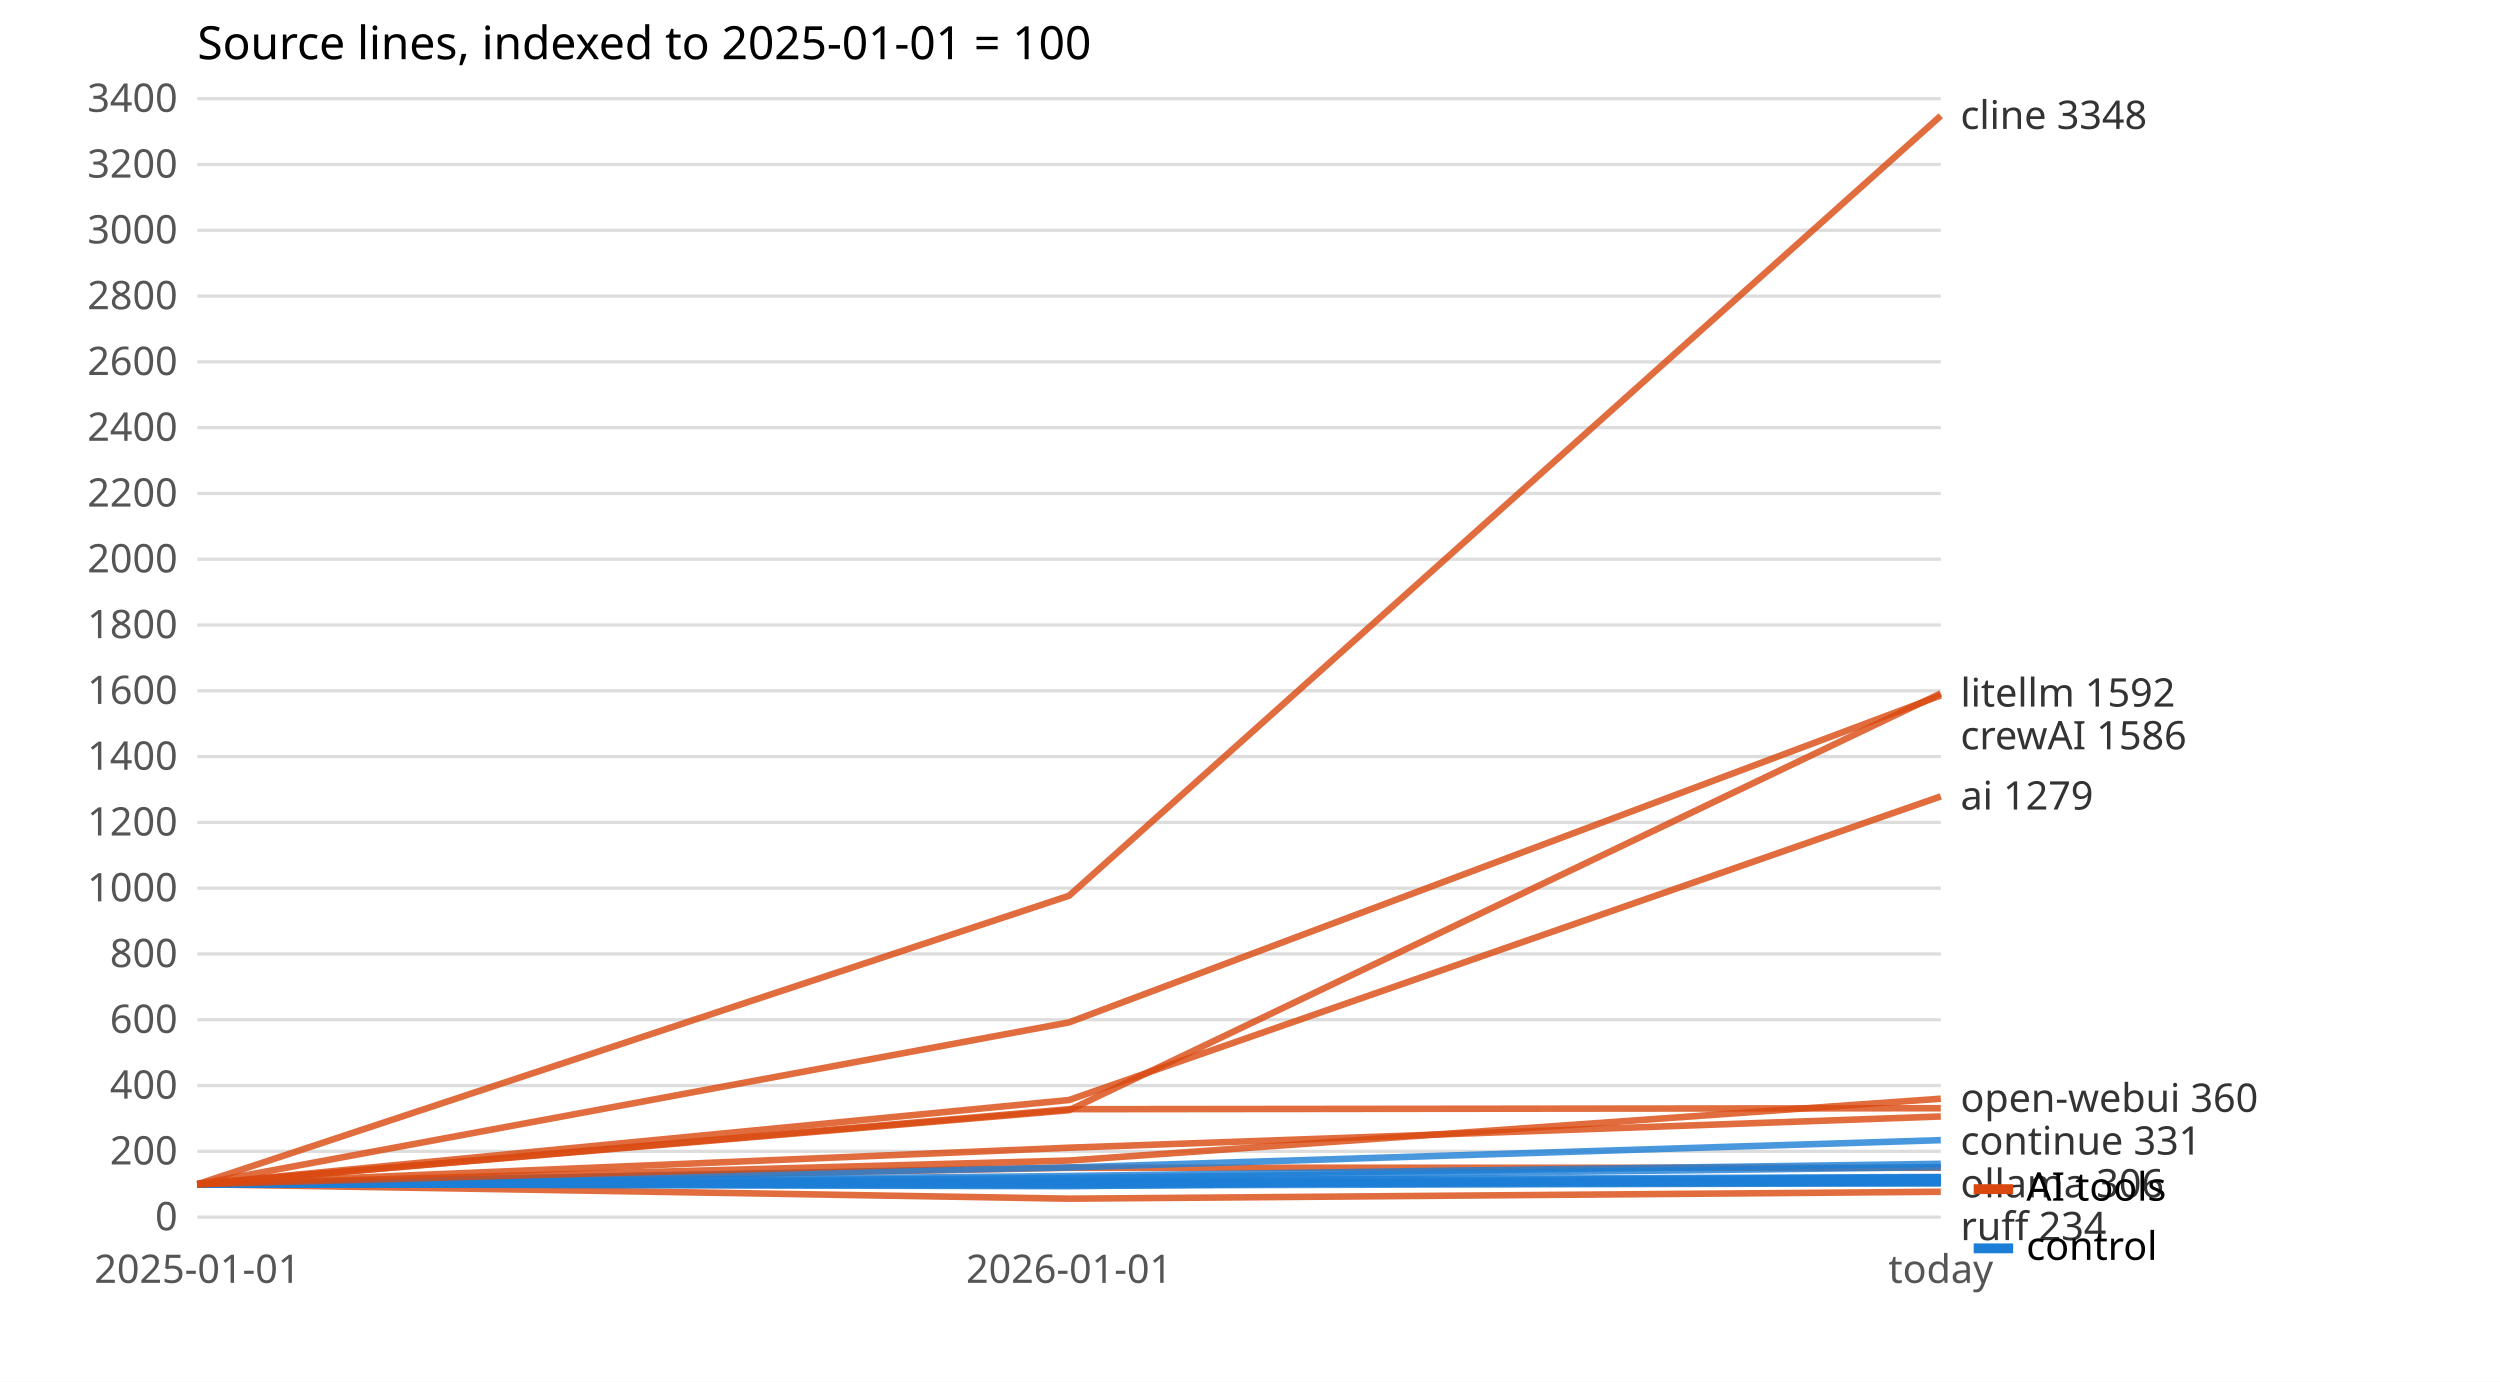
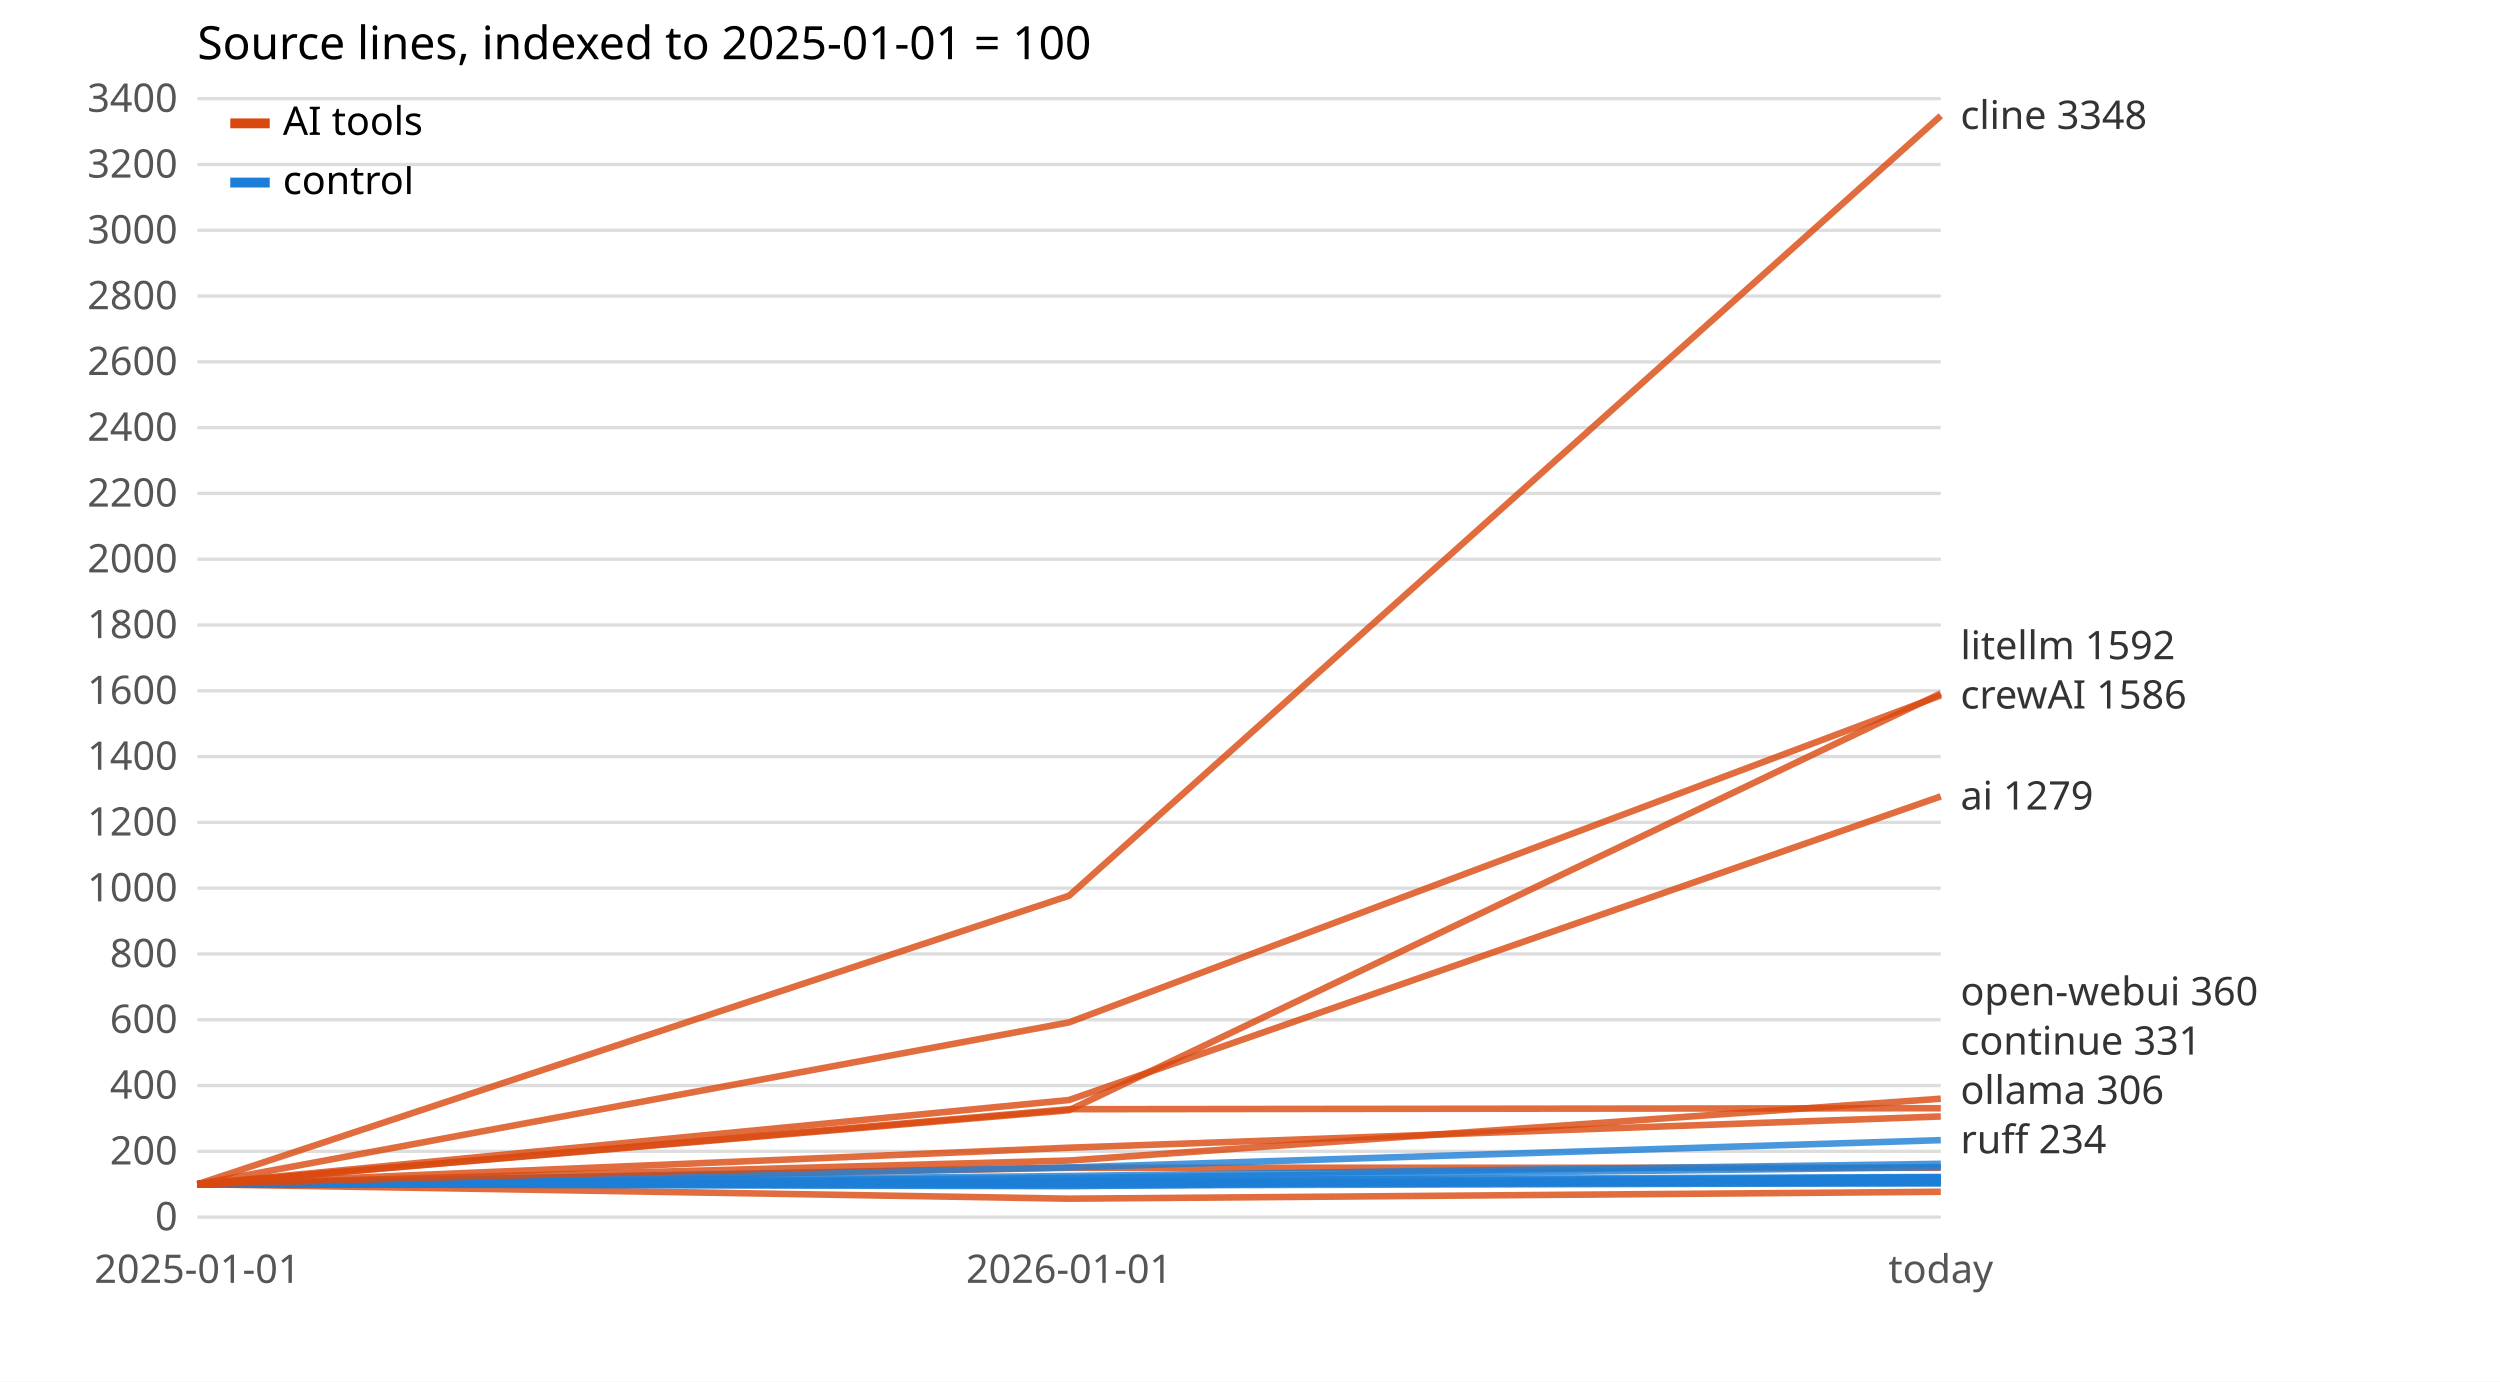
<svg xmlns="http://www.w3.org/2000/svg" viewBox="0 0 760 420" font-family="sans-serif" font-size="12">
  <rect width="760" height="420" fill="white" />
  <text x="60" y="18" font-size="14">Source lines, indexed to 2025-01-01 = 100</text>
+   <rect x="70" y="36" width="12" height="3" fill="#d9480f" />
+   <text x="86" y="41">AI tools</text>
+   <rect x="70" y="54" width="12" height="3" fill="#1c7ed6" />
+   <text x="86" y="59">control</text>
  <line x1="60" x2="590" y1="370.0" y2="370.0" stroke="#ddd" />
  <text x="54" y="374.0" text-anchor="end" fill="#555">0</text>
  <line x1="60" x2="590" y1="350.0" y2="350.0" stroke="#ddd" />
  <text x="54" y="354.0" text-anchor="end" fill="#555">200</text>
  <line x1="60" x2="590" y1="330.0" y2="330.0" stroke="#ddd" />
  <text x="54" y="334.0" text-anchor="end" fill="#555">400</text>
  <line x1="60" x2="590" y1="310.0" y2="310.0" stroke="#ddd" />
  <text x="54" y="314.0" text-anchor="end" fill="#555">600</text>
  <line x1="60" x2="590" y1="290.0" y2="290.0" stroke="#ddd" />
  <text x="54" y="294.0" text-anchor="end" fill="#555">800</text>
  <line x1="60" x2="590" y1="270.0" y2="270.0" stroke="#ddd" />
  <text x="54" y="274.0" text-anchor="end" fill="#555">1000</text>
  <line x1="60" x2="590" y1="250.0" y2="250.0" stroke="#ddd" />
  <text x="54" y="254.0" text-anchor="end" fill="#555">1200</text>
  <line x1="60" x2="590" y1="230.0" y2="230.0" stroke="#ddd" />
  <text x="54" y="234.0" text-anchor="end" fill="#555">1400</text>
  <line x1="60" x2="590" y1="210.0" y2="210.0" stroke="#ddd" />
  <text x="54" y="214.0" text-anchor="end" fill="#555">1600</text>
  <line x1="60" x2="590" y1="190.0" y2="190.0" stroke="#ddd" />
  <text x="54" y="194.0" text-anchor="end" fill="#555">1800</text>
  <line x1="60" x2="590" y1="170.0" y2="170.0" stroke="#ddd" />
  <text x="54" y="174.0" text-anchor="end" fill="#555">2000</text>
  <line x1="60" x2="590" y1="150.0" y2="150.0" stroke="#ddd" />
  <text x="54" y="154.0" text-anchor="end" fill="#555">2200</text>
  <line x1="60" x2="590" y1="130.0" y2="130.0" stroke="#ddd" />
  <text x="54" y="134.0" text-anchor="end" fill="#555">2400</text>
  <line x1="60" x2="590" y1="110.0" y2="110.0" stroke="#ddd" />
  <text x="54" y="114.0" text-anchor="end" fill="#555">2600</text>
  <line x1="60" x2="590" y1="90.0" y2="90.0" stroke="#ddd" />
  <text x="54" y="94.0" text-anchor="end" fill="#555">2800</text>
  <line x1="60" x2="590" y1="70.0" y2="70.0" stroke="#ddd" />
  <text x="54" y="74.0" text-anchor="end" fill="#555">3000</text>
  <line x1="60" x2="590" y1="50.0" y2="50.0" stroke="#ddd" />
  <text x="54" y="54.0" text-anchor="end" fill="#555">3200</text>
  <line x1="60" x2="590" y1="30.0" y2="30.0" stroke="#ddd" />
  <text x="54" y="34.0" text-anchor="end" fill="#555">3400</text>
  <text x="60.0" y="390" text-anchor="middle" fill="#555">2025-01-01</text>
  <text x="325.0" y="390" text-anchor="middle" fill="#555">2026-01-01</text>
  <text x="590.0" y="390" text-anchor="middle" fill="#555">today</text>
  <polyline fill="none" stroke="#d9480f" stroke-width="2" opacity="0.8" points="60.0,360.0 325.0,364.4 590.0,362.3" />
  <polyline fill="none" stroke="#1c7ed6" stroke-width="2" opacity="0.8" points="60.0,360.0 325.0,360.4 590.0,359.7" />
  <polyline fill="none" stroke="#1c7ed6" stroke-width="2" opacity="0.8" points="60.0,360.0 325.0,359.8 590.0,359.7" />
  <polyline fill="none" stroke="#1c7ed6" stroke-width="2" opacity="0.8" points="60.0,360.0 325.0,359.9 590.0,359.5" />
  <polyline fill="none" stroke="#1c7ed6" stroke-width="2" opacity="0.8" points="60.0,360.0 325.0,360.0 590.0,359.2" />
  <polyline fill="none" stroke="#1c7ed6" stroke-width="2" opacity="0.8" points="60.0,360.0 325.0,359.5 590.0,359.0" />
  <polyline fill="none" stroke="#1c7ed6" stroke-width="2" opacity="0.8" points="60.0,360.0 325.0,359.6 590.0,358.8" />
  <polyline fill="none" stroke="#1c7ed6" stroke-width="2" opacity="0.8" points="60.0,360.0 325.0,359.4 590.0,357.9" />
  <polyline fill="none" stroke="#1c7ed6" stroke-width="2" opacity="0.8" points="60.0,360.0 325.0,360.6 590.0,357.9" />
  <polyline fill="none" stroke="#1c7ed6" stroke-width="2" opacity="0.8" points="60.0,360.0 325.0,358.8 590.0,357.8" />
  <polyline fill="none" stroke="#d9480f" stroke-width="2" opacity="0.8" points="60.0,360.0 325.0,355.0 590.0,355.0" />
  <polyline fill="none" stroke="#1c7ed6" stroke-width="2" opacity="0.8" points="60.0,360.0 325.0,358.1 590.0,354.8" />
  <polyline fill="none" stroke="#1c7ed6" stroke-width="2" opacity="0.8" points="60.0,360.0 325.0,357.5 590.0,353.8" />
  <polyline fill="none" stroke="#1c7ed6" stroke-width="2" opacity="0.8" points="60.0,360.0 325.0,354.9 590.0,346.6" />
  <polyline fill="none" stroke="#d9480f" stroke-width="2" opacity="0.8" points="60.0,360.0 325.0,348.9 590.0,339.4" />
  <polyline fill="none" stroke="#d9480f" stroke-width="2" opacity="0.8" points="60.0,360.0 325.0,337.2 590.0,336.9" />
  <polyline fill="none" stroke="#d9480f" stroke-width="2" opacity="0.8" points="60.0,360.0 325.0,352.8 590.0,334.0" />
  <polyline fill="none" stroke="#d9480f" stroke-width="2" opacity="0.8" points="60.0,360.0 325.0,334.4 590.0,242.1" />
  <polyline fill="none" stroke="#d9480f" stroke-width="2" opacity="0.8" points="60.0,360.0 325.0,310.8 590.0,211.4" />
  <polyline fill="none" stroke="#d9480f" stroke-width="2" opacity="0.8" points="60.0,360.0 325.0,337.5 590.0,210.8" />
  <polyline fill="none" stroke="#d9480f" stroke-width="2" opacity="0.8" points="60.0,360.0 325.0,272.3 590.0,35.2" />
+   <text x="596.0" y="350.6" fill="#333">ruff 234</text>
+   <text x="596.0" y="335.6" fill="#333">ollama 306</text>
+   <text x="596.0" y="320.6" fill="#333">continue 331</text>
+   <text x="596.0" y="305.6" fill="#333">open-webui 360</text>
+   <text x="596.0" y="246.1" fill="#333">ai 1279</text>
+   <text x="596.0" y="215.4" fill="#333">crewAI 1586</text>
+   <text x="596.0" y="200.4" fill="#333">litellm 1592</text>
  <text x="596.0" y="39.2" fill="#333">cline 3348</text>
-   <text x="596.0" y="214.8" fill="#333">litellm 1592</text>
-   <text x="596.0" y="227.8" fill="#333">crewAI 1586</text>
-   <text x="596.0" y="246.1" fill="#333">ai 1279</text>
-   <text x="596.0" y="338.0" fill="#333">open-webui 360</text>
-   <text x="596.0" y="351.0" fill="#333">continue 331</text>
-   <text x="596.0" y="364.0" fill="#333">ollama 306</text>
-   <text x="596.0" y="377.0" fill="#333">ruff 234</text>
-   <rect x="600" y="360" width="12" height="3" fill="#d9480f" />
-   <text x="616" y="365">AI tools</text>
-   <rect x="600" y="378" width="12" height="3" fill="#1c7ed6" />
-   <text x="616" y="383">control</text>
</svg>
